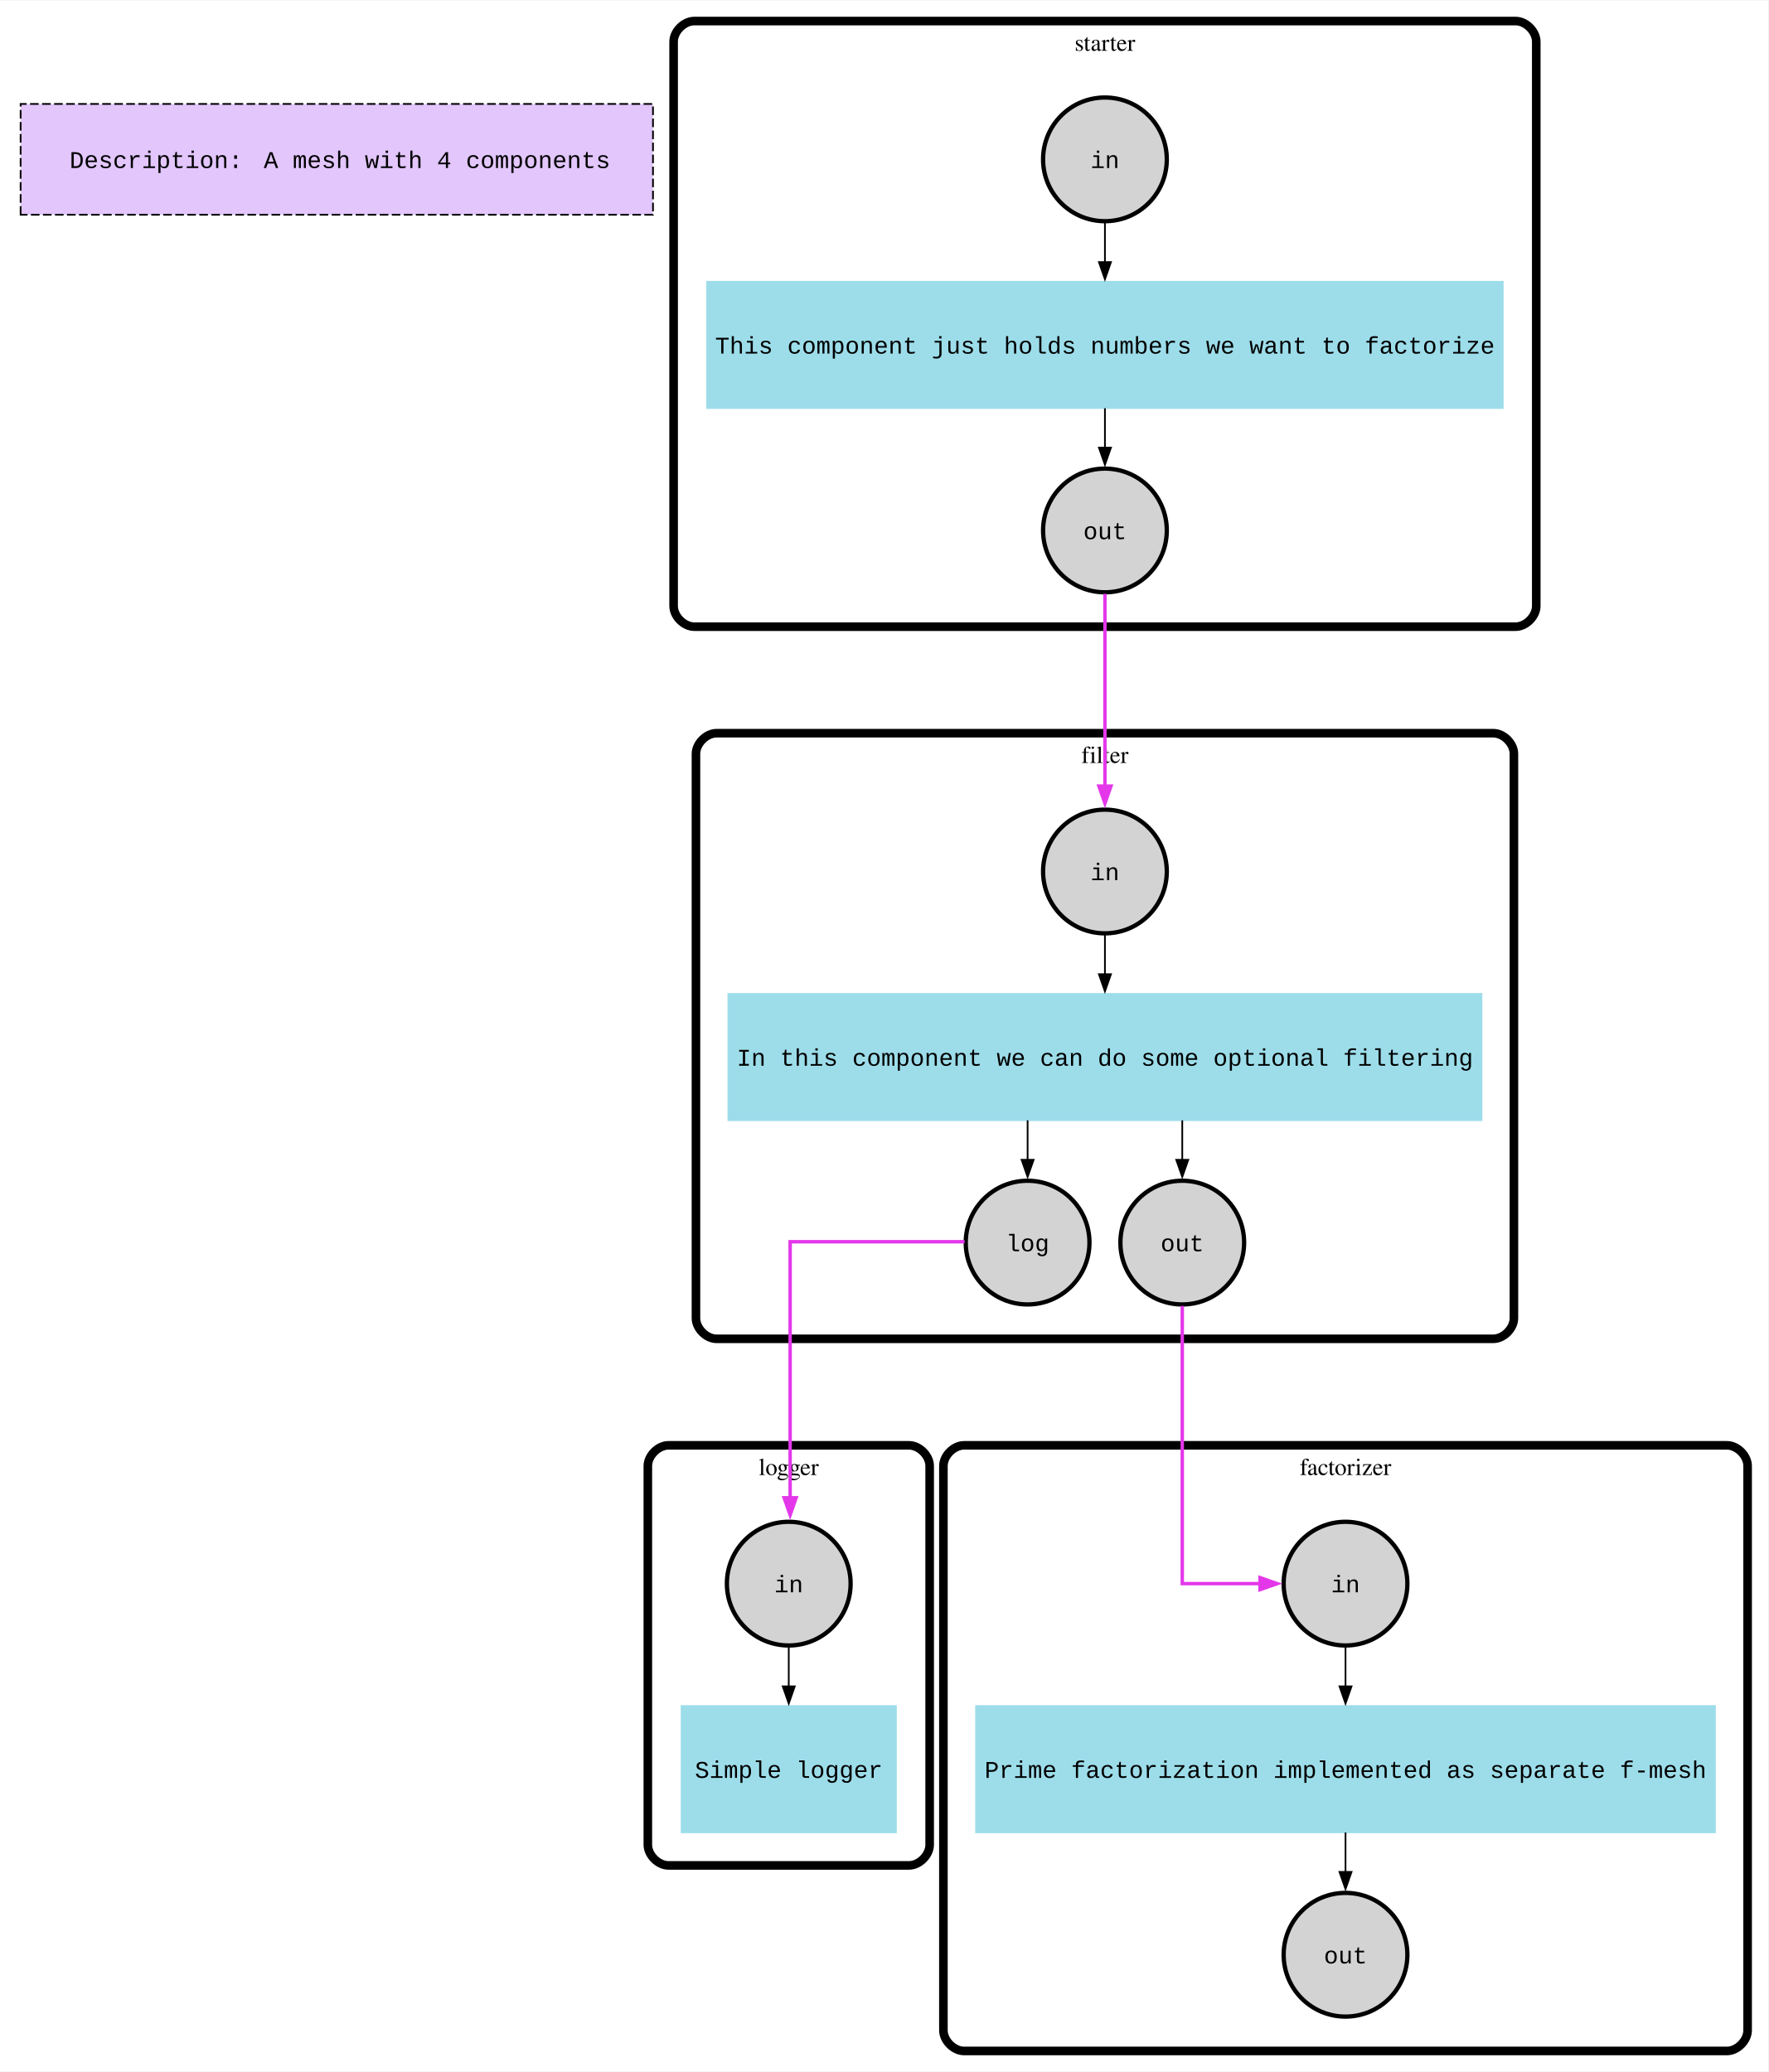
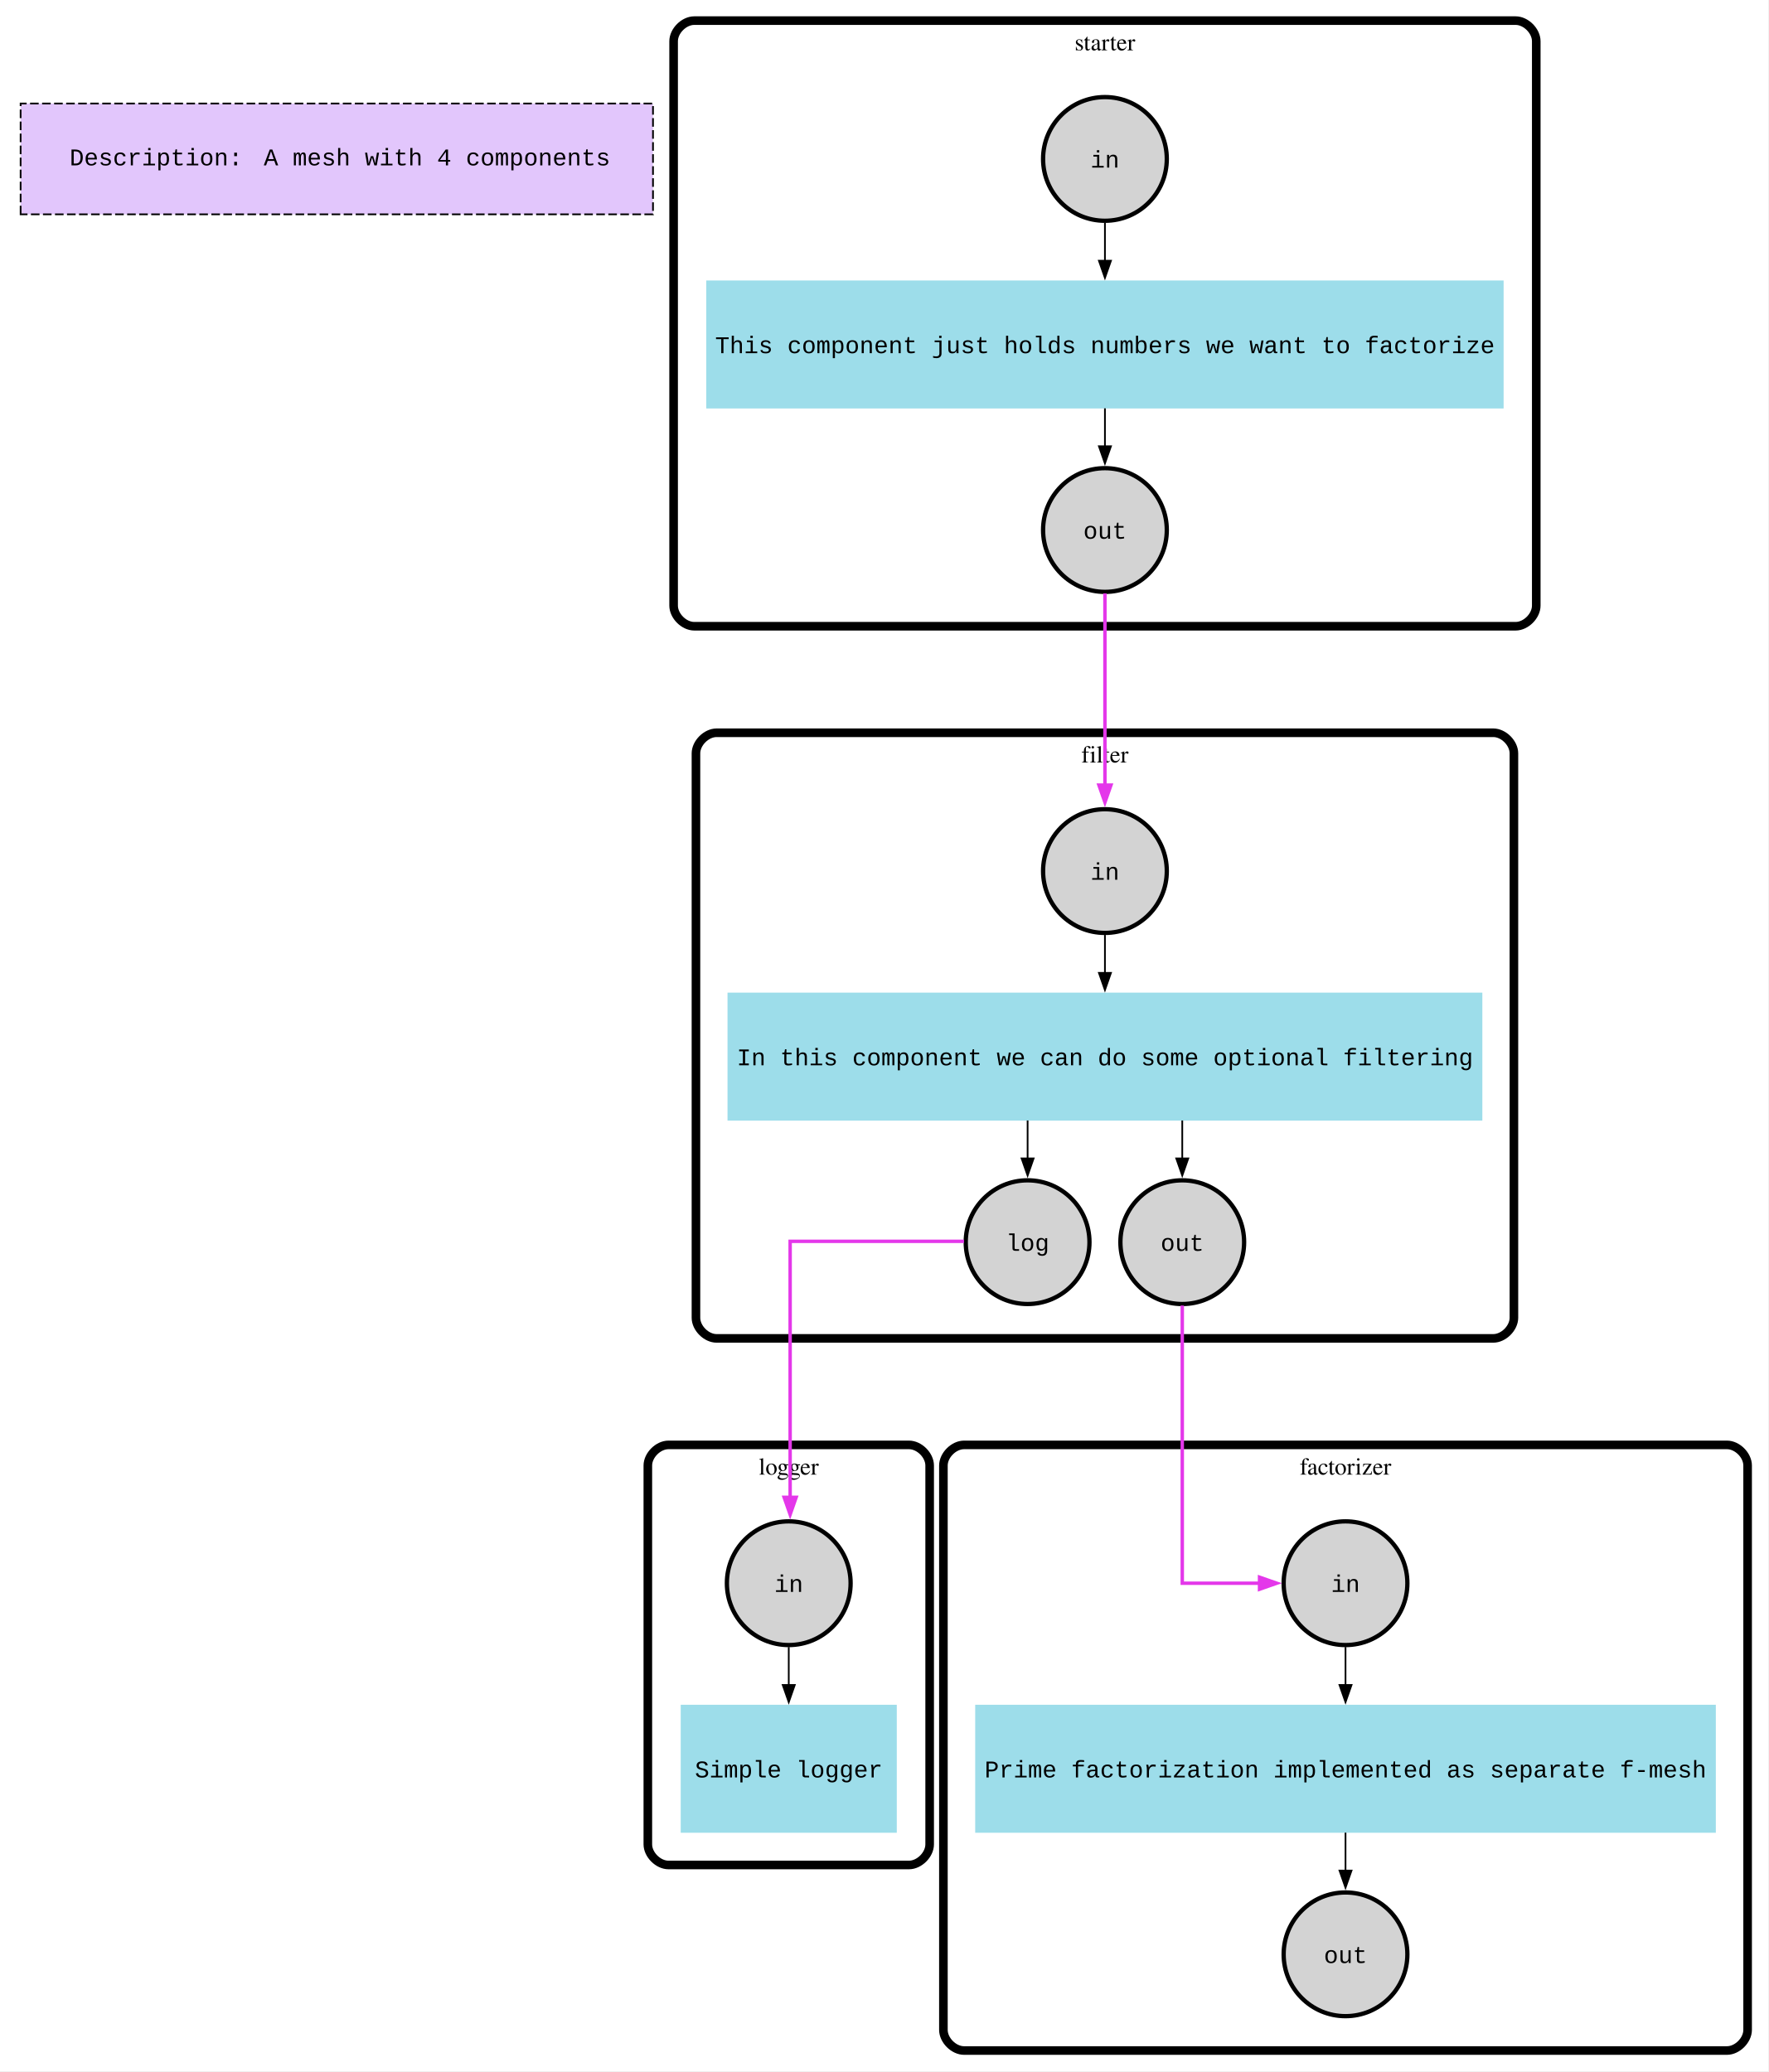
- <svg xmlns="http://www.w3.org/2000/svg" width="1029pt" height="1206pt" viewBox="0.00 0.00 1029.00 1205.50">
+ <svg xmlns="http://www.w3.org/2000/svg" width="1029pt" height="1206pt" viewBox="0.00 0.00 1029.00 1206.00">
  <g id="graph0" class="graph" transform="scale(1 1) rotate(0) translate(4 1201.5)">
    <polygon fill="white" stroke="none" points="-4,4 -4,-1201.5 1025,-1201.5 1025,4 -4,4" />
    <g id="clust1" class="cluster">
      <polygon fill="#e2c6fc" stroke="black" stroke-dasharray="5,2" points="8,-1076.75 8,-1141.25 376,-1141.25 376,-1076.75 8,-1076.75" />
    </g>
    <g id="clust2" class="cluster">
      <path fill="none" stroke="black" stroke-width="5" d="M557,-8C557,-8 1001,-8 1001,-8 1007,-8 1013,-14 1013,-20 1013,-20 1013,-348.5 1013,-348.5 1013,-354.5 1007,-360.5 1001,-360.5 1001,-360.5 557,-360.5 557,-360.5 551,-360.5 545,-354.5 545,-348.5 545,-348.5 545,-20 545,-20 545,-14 551,-8 557,-8" />
-       <text text-anchor="middle" x="779" y="-343.2" font-family="Times,serif" font-size="14.00">factorizer</text>
+       <text xml:space="preserve" text-anchor="middle" x="779" y="-343.2" font-family="Times,serif" font-size="14.00">factorizer</text>
    </g>
    <g id="clust3" class="cluster">
      <path fill="none" stroke="black" stroke-width="5" d="M413,-422.5C413,-422.5 865,-422.5 865,-422.5 871,-422.5 877,-428.5 877,-434.5 877,-434.5 877,-763 877,-763 877,-769 871,-775 865,-775 865,-775 413,-775 413,-775 407,-775 401,-769 401,-763 401,-763 401,-434.5 401,-434.5 401,-428.5 407,-422.5 413,-422.5" />
-       <text text-anchor="middle" x="639" y="-757.7" font-family="Times,serif" font-size="14.00">filter</text>
+       <text xml:space="preserve" text-anchor="middle" x="639" y="-757.7" font-family="Times,serif" font-size="14.00">filter</text>
    </g>
    <g id="clust4" class="cluster">
      <path fill="none" stroke="black" stroke-width="5" d="M385,-116C385,-116 525,-116 525,-116 531,-116 537,-122 537,-128 537,-128 537,-348.5 537,-348.5 537,-354.5 531,-360.5 525,-360.5 525,-360.5 385,-360.5 385,-360.5 379,-360.5 373,-354.5 373,-348.5 373,-348.5 373,-128 373,-128 373,-122 379,-116 385,-116" />
-       <text text-anchor="middle" x="455" y="-343.2" font-family="Times,serif" font-size="14.00">logger</text>
+       <text xml:space="preserve" text-anchor="middle" x="455" y="-343.2" font-family="Times,serif" font-size="14.00">logger</text>
    </g>
    <g id="clust5" class="cluster">
      <path fill="none" stroke="black" stroke-width="5" d="M400,-837C400,-837 878,-837 878,-837 884,-837 890,-843 890,-849 890,-849 890,-1177.5 890,-1177.5 890,-1183.5 884,-1189.5 878,-1189.5 878,-1189.5 400,-1189.5 400,-1189.5 394,-1189.5 388,-1183.5 388,-1177.5 388,-1177.5 388,-849 388,-849 388,-843 394,-837 400,-837" />
-       <text text-anchor="middle" x="639" y="-1172.2" font-family="Times,serif" font-size="14.00">starter</text>
+       <text xml:space="preserve" text-anchor="middle" x="639" y="-1172.2" font-family="Times,serif" font-size="14.00">starter</text>
    </g>
    <g id="node1" class="node">
-       <text text-anchor="start" x="36.5" y="-1103.95" font-family="Courier New" font-size="14.00">Description:</text>
-       <text text-anchor="start" x="149.5" y="-1103.95" font-family="Courier New" font-size="14.00">A mesh with 4 components</text>
+       <text xml:space="preserve" text-anchor="start" x="36.5" y="-1105.25" font-family="Courier New" font-size="14.00">Description:</text>
+       <text xml:space="preserve" text-anchor="start" x="149.5" y="-1105.25" font-family="Courier New" font-size="14.00">A mesh with 4 components</text>
    </g>
    <g id="node2" class="node">
      <ellipse fill="lightgrey" stroke="black" stroke-width="2.5" cx="779" cy="-280" rx="36" ry="36" />
-       <text text-anchor="middle" x="779" y="-274.95" font-family="Courier New" font-size="14.00">in</text>
+       <text xml:space="preserve" text-anchor="middle" x="779" y="-274.95" font-family="Courier New" font-size="14.00">in</text>
    </g>
    <g id="node4" class="node">
      <polygon fill="#9dddea" stroke="#9dddea" stroke-width="2.5" points="993.25,-208 564.75,-208 564.75,-136 993.25,-136 993.25,-208" />
-       <text text-anchor="middle" x="779" y="-166.95" font-family="Courier New" font-size="14.00">Prime factorization implemented as separate f-mesh</text>
+       <text xml:space="preserve" text-anchor="middle" x="779" y="-166.95" font-family="Courier New" font-size="14.00">Prime factorization implemented as separate f-mesh</text>
    </g>
    <g id="edge1" class="edge">
-       <path fill="none" stroke="black" d="M779,-243.13C779,-243.13 779,-220.21 779,-220.21" />
-       <polygon fill="black" stroke="black" points="782.5,-220.21 779,-210.21 775.5,-220.21 782.5,-220.21" />
+       <path fill="none" stroke="black" d="M779,-242.83C779,-242.83 779,-220.75 779,-220.75" />
+       <polygon fill="black" stroke="black" points="782.5,-220.75 779,-210.75 775.5,-220.75 782.5,-220.75" />
    </g>
    <g id="node3" class="node">
      <ellipse fill="lightgrey" stroke="black" stroke-width="2.5" cx="779" cy="-64" rx="36" ry="36" />
-       <text text-anchor="middle" x="779" y="-58.95" font-family="Courier New" font-size="14.00">out</text>
+       <text xml:space="preserve" text-anchor="middle" x="779" y="-58.95" font-family="Courier New" font-size="14.00">out</text>
    </g>
    <g id="edge2" class="edge">
-       <path fill="none" stroke="black" d="M779,-135.13C779,-135.13 779,-112.21 779,-112.21" />
-       <polygon fill="black" stroke="black" points="782.5,-112.21 779,-102.21 775.5,-112.21 782.5,-112.21" />
+       <path fill="none" stroke="black" d="M779,-134.83C779,-134.83 779,-112.75 779,-112.75" />
+       <polygon fill="black" stroke="black" points="782.5,-112.75 779,-102.75 775.5,-112.75 782.5,-112.75" />
    </g>
    <g id="node5" class="node">
      <ellipse fill="lightgrey" stroke="black" stroke-width="2.5" cx="639" cy="-694.5" rx="36" ry="36" />
-       <text text-anchor="middle" x="639" y="-689.45" font-family="Courier New" font-size="14.00">in</text>
+       <text xml:space="preserve" text-anchor="middle" x="639" y="-689.45" font-family="Courier New" font-size="14.00">in</text>
    </g>
    <g id="node8" class="node">
      <polygon fill="#9dddea" stroke="#9dddea" stroke-width="2.5" points="857.38,-622.5 420.62,-622.5 420.62,-550.5 857.38,-550.5 857.38,-622.5" />
-       <text text-anchor="middle" x="639" y="-581.45" font-family="Courier New" font-size="14.00">In this component we can do some optional filtering</text>
+       <text xml:space="preserve" text-anchor="middle" x="639" y="-581.45" font-family="Courier New" font-size="14.00">In this component we can do some optional filtering</text>
    </g>
    <g id="edge3" class="edge">
-       <path fill="none" stroke="black" d="M639,-657.63C639,-657.63 639,-634.71 639,-634.71" />
-       <polygon fill="black" stroke="black" points="642.5,-634.71 639,-624.71 635.5,-634.71 642.5,-634.71" />
+       <path fill="none" stroke="black" d="M639,-657.33C639,-657.33 639,-635.25 639,-635.25" />
+       <polygon fill="black" stroke="black" points="642.5,-635.25 639,-625.25 635.5,-635.25 642.5,-635.25" />
    </g>
    <g id="node6" class="node">
      <ellipse fill="lightgrey" stroke="black" stroke-width="2.5" cx="594" cy="-478.5" rx="36" ry="36" />
-       <text text-anchor="middle" x="594" y="-473.45" font-family="Courier New" font-size="14.00">log</text>
+       <text xml:space="preserve" text-anchor="middle" x="594" y="-473.45" font-family="Courier New" font-size="14.00">log</text>
    </g>
    <g id="node9" class="node">
      <ellipse fill="lightgrey" stroke="black" stroke-width="2.5" cx="455" cy="-280" rx="36" ry="36" />
-       <text text-anchor="middle" x="455" y="-274.95" font-family="Courier New" font-size="14.00">in</text>
+       <text xml:space="preserve" text-anchor="middle" x="455" y="-274.95" font-family="Courier New" font-size="14.00">in</text>
    </g>
    <g id="edge9" class="edge">
-       <path fill="none" stroke="#e437ea" stroke-width="2" d="M557.33,-479C516.39,-479 455.81,-479 455.81,-479 455.81,-479 455.81,-329.99 455.81,-329.99" />
+       <path fill="none" stroke="#e437ea" stroke-width="2" d="M556.97,-479C516.04,-479 455.81,-479 455.81,-479 455.81,-479 455.81,-329.99 455.81,-329.99" />
      <polygon fill="#e437ea" stroke="#e437ea" stroke-width="2" points="459.31,-329.99 455.81,-319.99 452.31,-329.99 459.31,-329.99" />
    </g>
    <g id="node7" class="node">
      <ellipse fill="lightgrey" stroke="black" stroke-width="2.5" cx="684" cy="-478.5" rx="36" ry="36" />
-       <text text-anchor="middle" x="684" y="-473.45" font-family="Courier New" font-size="14.00">out</text>
+       <text xml:space="preserve" text-anchor="middle" x="684" y="-473.45" font-family="Courier New" font-size="14.00">out</text>
    </g>
    <g id="edge10" class="edge">
-       <path fill="none" stroke="#e437ea" stroke-width="2" d="M684,-441.63C684,-384.22 684,-280 684,-280 684,-280 729.24,-280 729.24,-280" />
-       <polygon fill="#e437ea" stroke="#e437ea" stroke-width="2" points="729.24,-283.5 739.24,-280 729.24,-276.5 729.24,-283.5" />
+       <path fill="none" stroke="#e437ea" stroke-width="2" d="M684,-441.63C684,-384.22 684,-280 684,-280 684,-280 728.97,-280 728.97,-280" />
+       <polygon fill="#e437ea" stroke="#e437ea" stroke-width="2" points="728.97,-283.5 738.97,-280 728.97,-276.5 728.97,-283.5" />
    </g>
    <g id="edge4" class="edge">
-       <path fill="none" stroke="black" d="M594,-549.63C594,-549.63 594,-526.71 594,-526.71" />
-       <polygon fill="black" stroke="black" points="597.5,-526.71 594,-516.71 590.5,-526.71 597.5,-526.71" />
+       <path fill="none" stroke="black" d="M594,-549.33C594,-549.33 594,-527.25 594,-527.25" />
+       <polygon fill="black" stroke="black" points="597.5,-527.25 594,-517.25 590.5,-527.25 597.5,-527.25" />
    </g>
    <g id="edge5" class="edge">
-       <path fill="none" stroke="black" d="M684,-549.63C684,-549.63 684,-526.71 684,-526.71" />
-       <polygon fill="black" stroke="black" points="687.5,-526.71 684,-516.71 680.5,-526.71 687.5,-526.71" />
+       <path fill="none" stroke="black" d="M684,-549.33C684,-549.33 684,-527.25 684,-527.25" />
+       <polygon fill="black" stroke="black" points="687.5,-527.25 684,-517.25 680.5,-527.25 687.5,-527.25" />
    </g>
    <g id="node10" class="node">
      <polygon fill="#9dddea" stroke="#9dddea" stroke-width="2.5" points="516.62,-208 393.38,-208 393.38,-136 516.62,-136 516.62,-208" />
-       <text text-anchor="middle" x="455" y="-166.95" font-family="Courier New" font-size="14.00">Simple logger</text>
+       <text xml:space="preserve" text-anchor="middle" x="455" y="-166.95" font-family="Courier New" font-size="14.00">Simple logger</text>
    </g>
    <g id="edge6" class="edge">
-       <path fill="none" stroke="black" d="M455,-243.13C455,-243.13 455,-220.21 455,-220.21" />
-       <polygon fill="black" stroke="black" points="458.5,-220.21 455,-210.21 451.5,-220.21 458.5,-220.21" />
+       <path fill="none" stroke="black" d="M455,-242.83C455,-242.83 455,-220.75 455,-220.75" />
+       <polygon fill="black" stroke="black" points="458.5,-220.75 455,-210.75 451.5,-220.75 458.5,-220.75" />
    </g>
    <g id="node11" class="node">
      <ellipse fill="lightgrey" stroke="black" stroke-width="2.5" cx="639" cy="-1109" rx="36" ry="36" />
-       <text text-anchor="middle" x="639" y="-1103.95" font-family="Courier New" font-size="14.00">in</text>
+       <text xml:space="preserve" text-anchor="middle" x="639" y="-1103.95" font-family="Courier New" font-size="14.00">in</text>
    </g>
    <g id="node13" class="node">
      <polygon fill="#9dddea" stroke="#9dddea" stroke-width="2.5" points="869.75,-1037 408.25,-1037 408.25,-965 869.75,-965 869.75,-1037" />
-       <text text-anchor="middle" x="639" y="-995.95" font-family="Courier New" font-size="14.00">This component just holds numbers we want to factorize</text>
+       <text xml:space="preserve" text-anchor="middle" x="639" y="-995.95" font-family="Courier New" font-size="14.00">This component just holds numbers we want to factorize</text>
    </g>
    <g id="edge7" class="edge">
-       <path fill="none" stroke="black" d="M639,-1072.13C639,-1072.13 639,-1049.21 639,-1049.21" />
-       <polygon fill="black" stroke="black" points="642.5,-1049.21 639,-1039.21 635.5,-1049.21 642.5,-1049.21" />
+       <path fill="none" stroke="black" d="M639,-1071.83C639,-1071.83 639,-1049.75 639,-1049.75" />
+       <polygon fill="black" stroke="black" points="642.5,-1049.75 639,-1039.75 635.5,-1049.75 642.5,-1049.75" />
    </g>
    <g id="node12" class="node">
      <ellipse fill="lightgrey" stroke="black" stroke-width="2.5" cx="639" cy="-893" rx="36" ry="36" />
-       <text text-anchor="middle" x="639" y="-887.95" font-family="Courier New" font-size="14.00">out</text>
+       <text xml:space="preserve" text-anchor="middle" x="639" y="-887.95" font-family="Courier New" font-size="14.00">out</text>
    </g>
    <g id="edge11" class="edge">
-       <path fill="none" stroke="#e437ea" stroke-width="2" d="M639,-856.13C639,-856.13 639,-744.2 639,-744.2" />
-       <polygon fill="#e437ea" stroke="#e437ea" stroke-width="2" points="642.5,-744.2 639,-734.2 635.5,-744.2 642.5,-744.2" />
+       <path fill="none" stroke="#e437ea" stroke-width="2" d="M639,-856.13C639,-856.13 639,-744.54 639,-744.54" />
+       <polygon fill="#e437ea" stroke="#e437ea" stroke-width="2" points="642.5,-744.54 639,-734.54 635.5,-744.54 642.5,-744.54" />
    </g>
    <g id="edge8" class="edge">
-       <path fill="none" stroke="black" d="M639,-964.13C639,-964.13 639,-941.21 639,-941.21" />
-       <polygon fill="black" stroke="black" points="642.5,-941.21 639,-931.21 635.5,-941.21 642.5,-941.21" />
+       <path fill="none" stroke="black" d="M639,-963.83C639,-963.83 639,-941.75 639,-941.75" />
+       <polygon fill="black" stroke="black" points="642.5,-941.75 639,-931.75 635.5,-941.75 642.5,-941.75" />
    </g>
  </g>
</svg>
